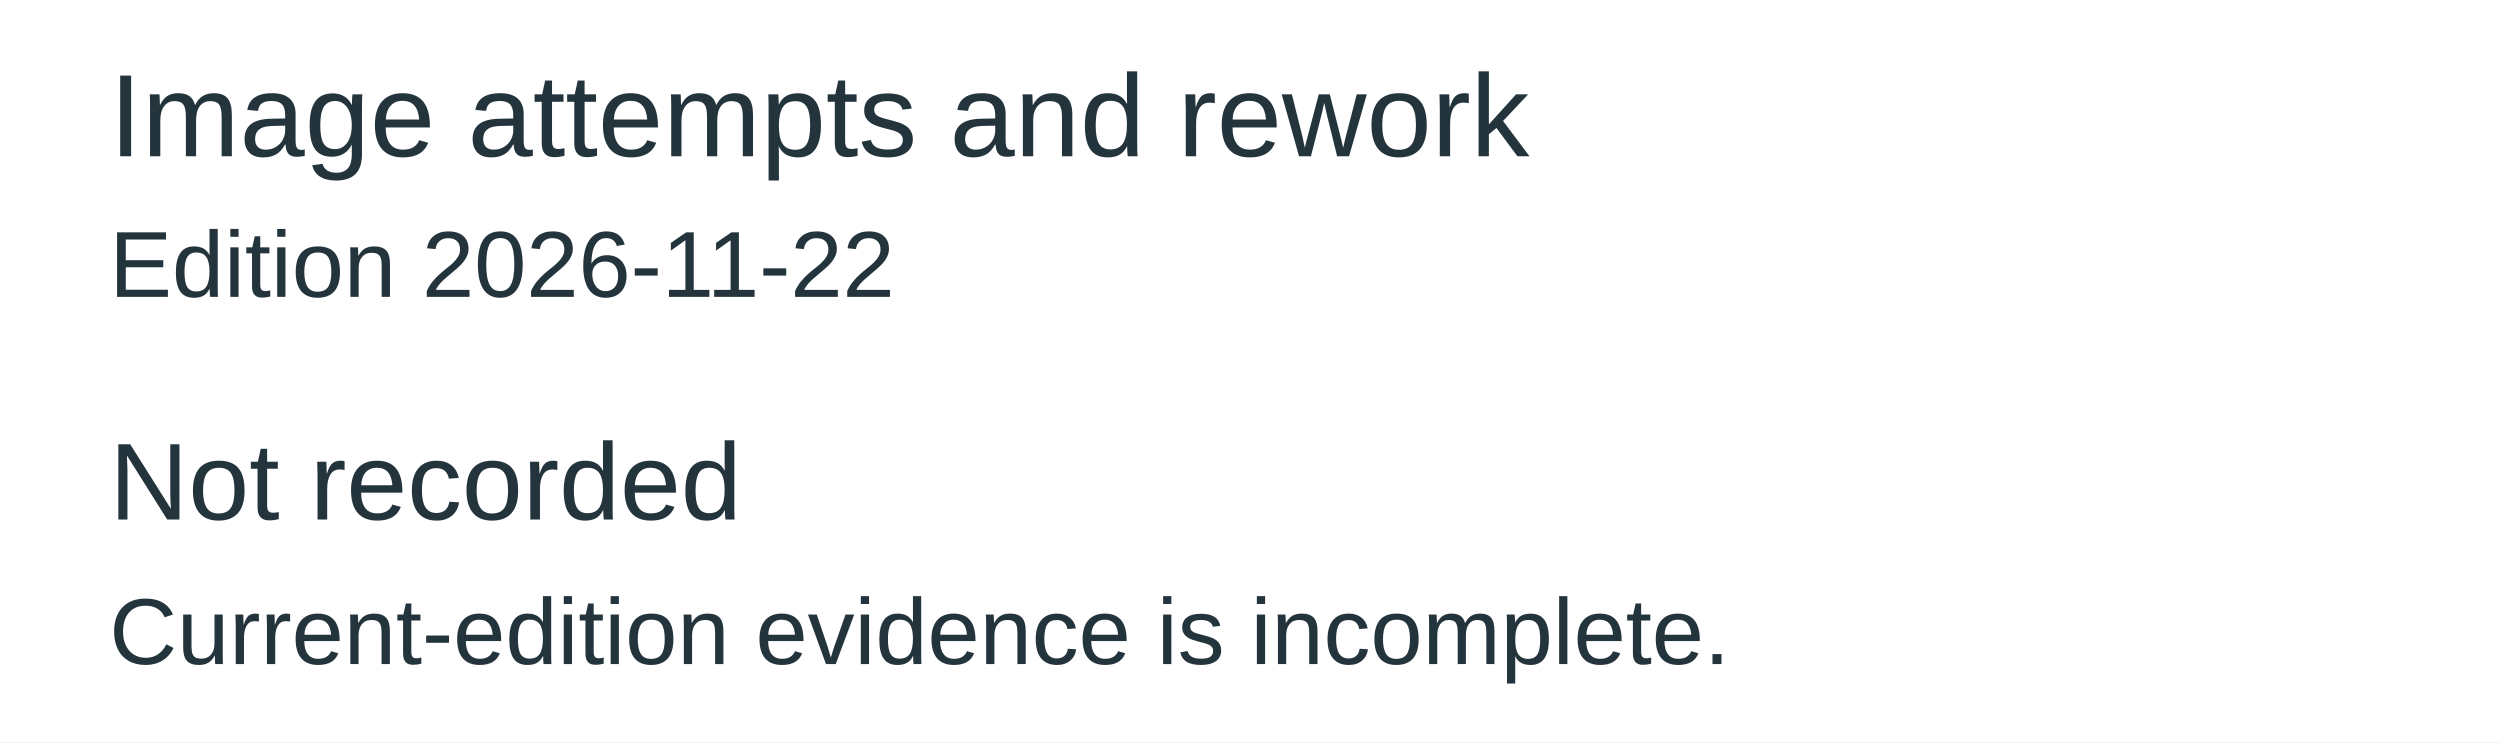
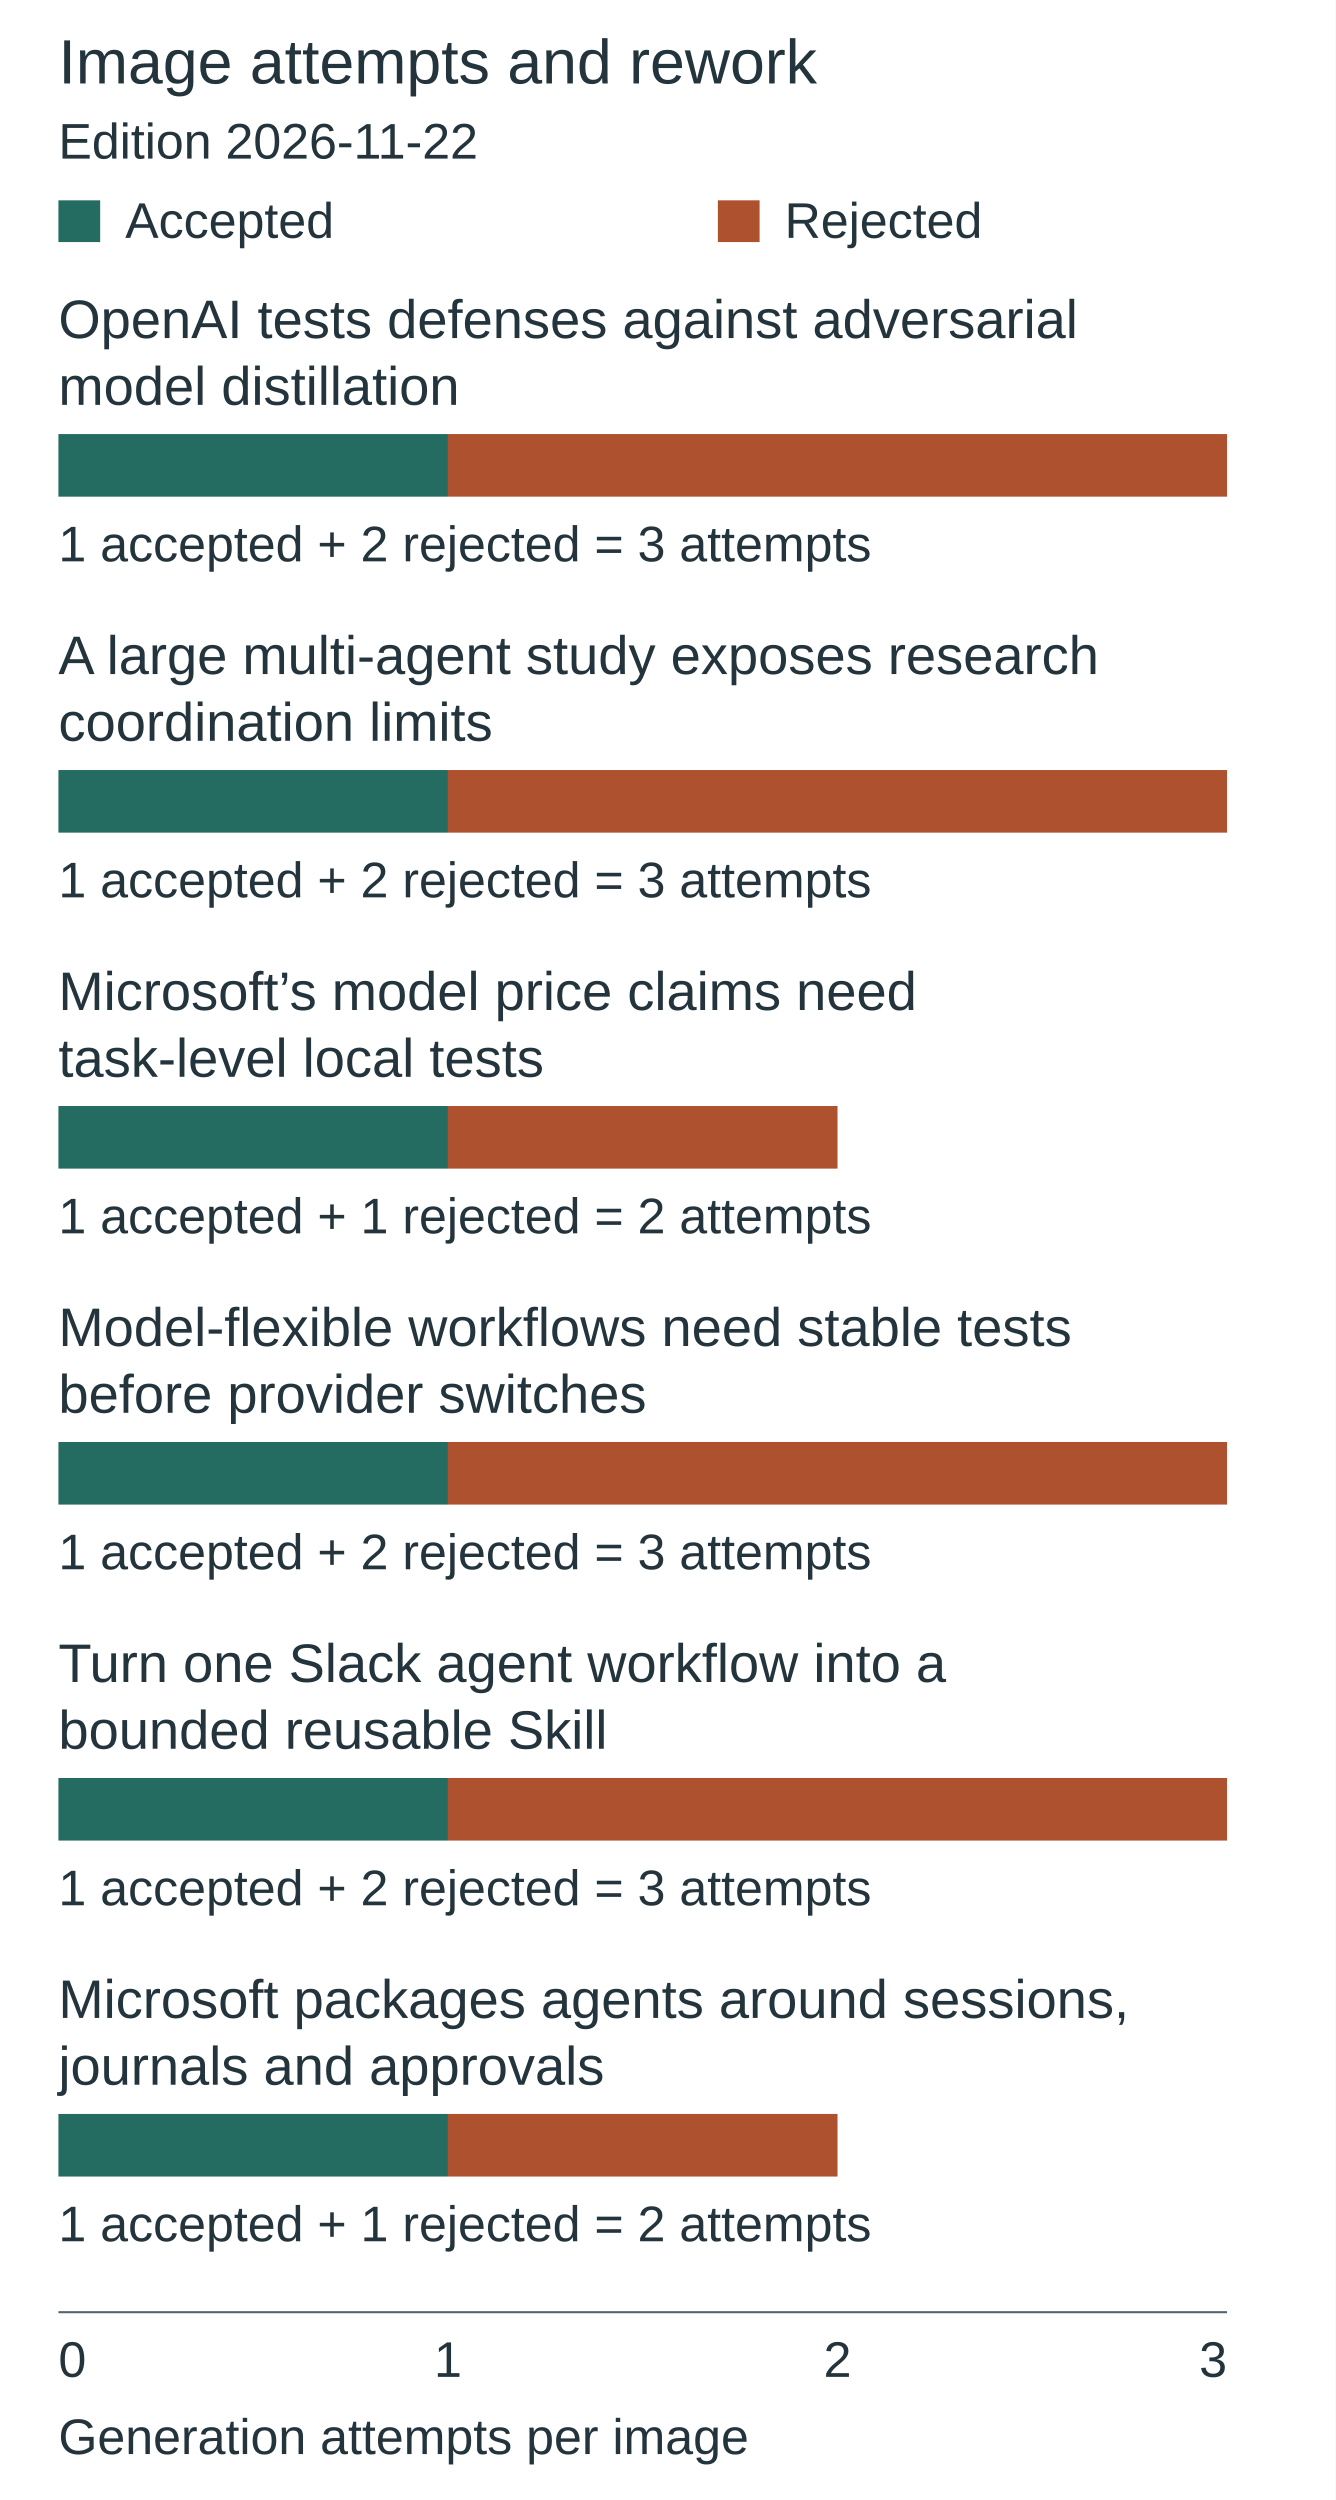
- <svg xmlns="http://www.w3.org/2000/svg" width="640" height="190" viewBox="0 0 640 190" role="img" aria-labelledby="title desc">
-   <rect width="640" height="190" fill="#ffffff" />
+ <svg xmlns="http://www.w3.org/2000/svg" width="640" height="1198" viewBox="0 0 640 1198" role="img" aria-labelledby="title desc">
+   <rect width="640" height="1198" fill="#ffffff" />
  <g font-family="Arial, sans-serif" fill="#24343d">
    <text x="28" y="40" font-size="30">Image attempts and rework</text>
    <text x="28" y="76" font-size="24">Edition 2026-11-22</text>
-     <text x="28" y="133" font-size="28">Not recorded</text>
-     <text x="28" y="170" font-size="24">Current-edition evidence is incomplete.</text>
+     <rect x="28" y="96" width="20" height="20" fill="#246b62" />
+     <text x="60" y="114" font-size="24">Accepted</text>
+     <rect x="344" y="96" width="20" height="20" fill="#ad512f" />
+     <text x="376" y="114" font-size="24">Rejected</text>
+     <text x="28" y="162" font-size="26">OpenAI tests defenses against adversarial</text>
+     <text x="28" y="194" font-size="26">model distillation</text>
+     <rect x="28" y="208" width="186.667" height="30" fill="#246b62" />
+     <rect x="214.667" y="208" width="373.333" height="30" fill="#ad512f" />
+     <text x="28" y="269" font-size="24">1 accepted + 2 rejected = 3 attempts</text>
+     <text x="28" y="323" font-size="26">A large multi-agent study exposes research</text>
+     <text x="28" y="355" font-size="26">coordination limits</text>
+     <rect x="28" y="369" width="186.667" height="30" fill="#246b62" />
+     <rect x="214.667" y="369" width="373.333" height="30" fill="#ad512f" />
+     <text x="28" y="430" font-size="24">1 accepted + 2 rejected = 3 attempts</text>
+     <text x="28" y="484" font-size="26">Microsoft’s model price claims need</text>
+     <text x="28" y="516" font-size="26">task-level local tests</text>
+     <rect x="28" y="530" width="186.667" height="30" fill="#246b62" />
+     <rect x="214.667" y="530" width="186.667" height="30" fill="#ad512f" />
+     <text x="28" y="591" font-size="24">1 accepted + 1 rejected = 2 attempts</text>
+     <text x="28" y="645" font-size="26">Model-flexible workflows need stable tests</text>
+     <text x="28" y="677" font-size="26">before provider switches</text>
+     <rect x="28" y="691" width="186.667" height="30" fill="#246b62" />
+     <rect x="214.667" y="691" width="373.333" height="30" fill="#ad512f" />
+     <text x="28" y="752" font-size="24">1 accepted + 2 rejected = 3 attempts</text>
+     <text x="28" y="806" font-size="26">Turn one Slack agent workflow into a</text>
+     <text x="28" y="838" font-size="26">bounded reusable Skill</text>
+     <rect x="28" y="852" width="186.667" height="30" fill="#246b62" />
+     <rect x="214.667" y="852" width="373.333" height="30" fill="#ad512f" />
+     <text x="28" y="913" font-size="24">1 accepted + 2 rejected = 3 attempts</text>
+     <text x="28" y="967" font-size="26">Microsoft packages agents around sessions,</text>
+     <text x="28" y="999" font-size="26">journals and approvals</text>
+     <rect x="28" y="1013" width="186.667" height="30" fill="#246b62" />
+     <rect x="214.667" y="1013" width="186.667" height="30" fill="#ad512f" />
+     <text x="28" y="1074" font-size="24">1 accepted + 1 rejected = 2 attempts</text>
+     <line x1="28" y1="1108" x2="588" y2="1108" stroke="#56656a" />
+     <text x="28" y="1139" font-size="24" text-anchor="start">0</text>
+     <text x="214.667" y="1139" font-size="24" text-anchor="middle">1</text>
+     <text x="401.333" y="1139" font-size="24" text-anchor="middle">2</text>
+     <text x="588" y="1139" font-size="24" text-anchor="end">3</text>
+     <text x="28" y="1176" font-size="24">Generation attempts per image</text>
  </g>
</svg>
